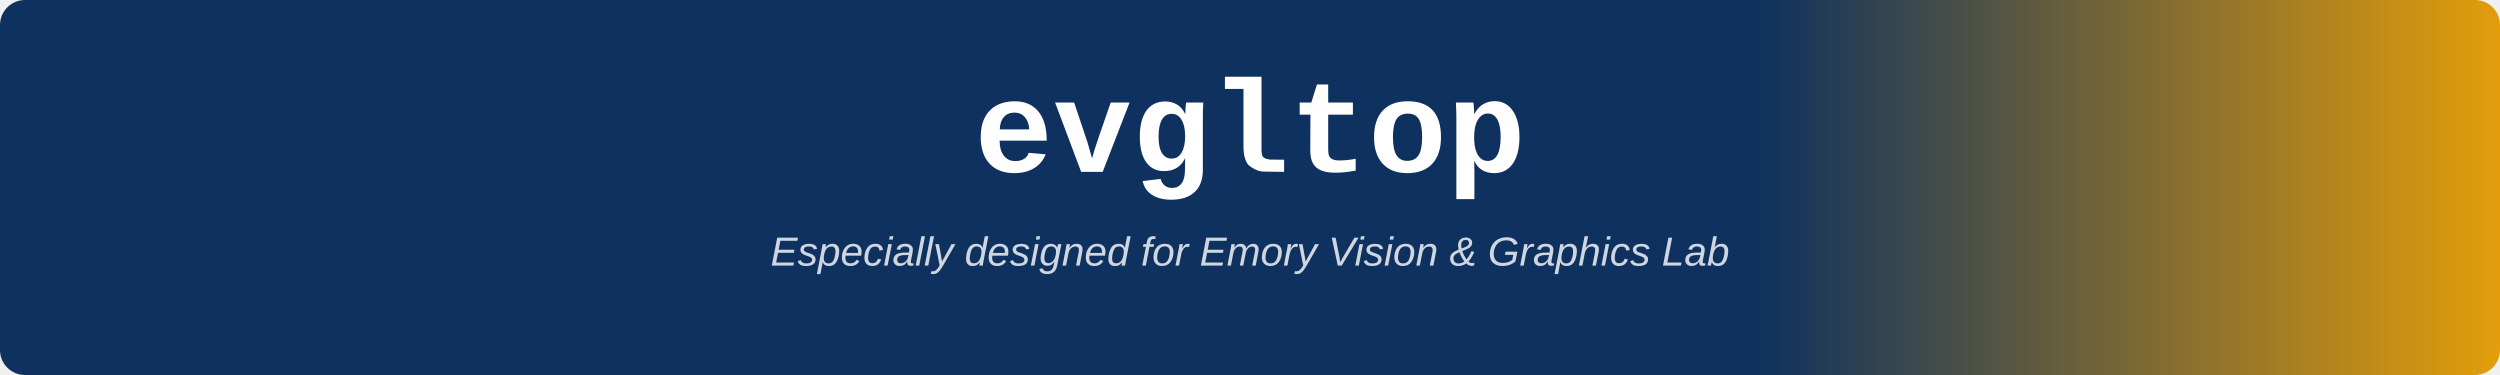
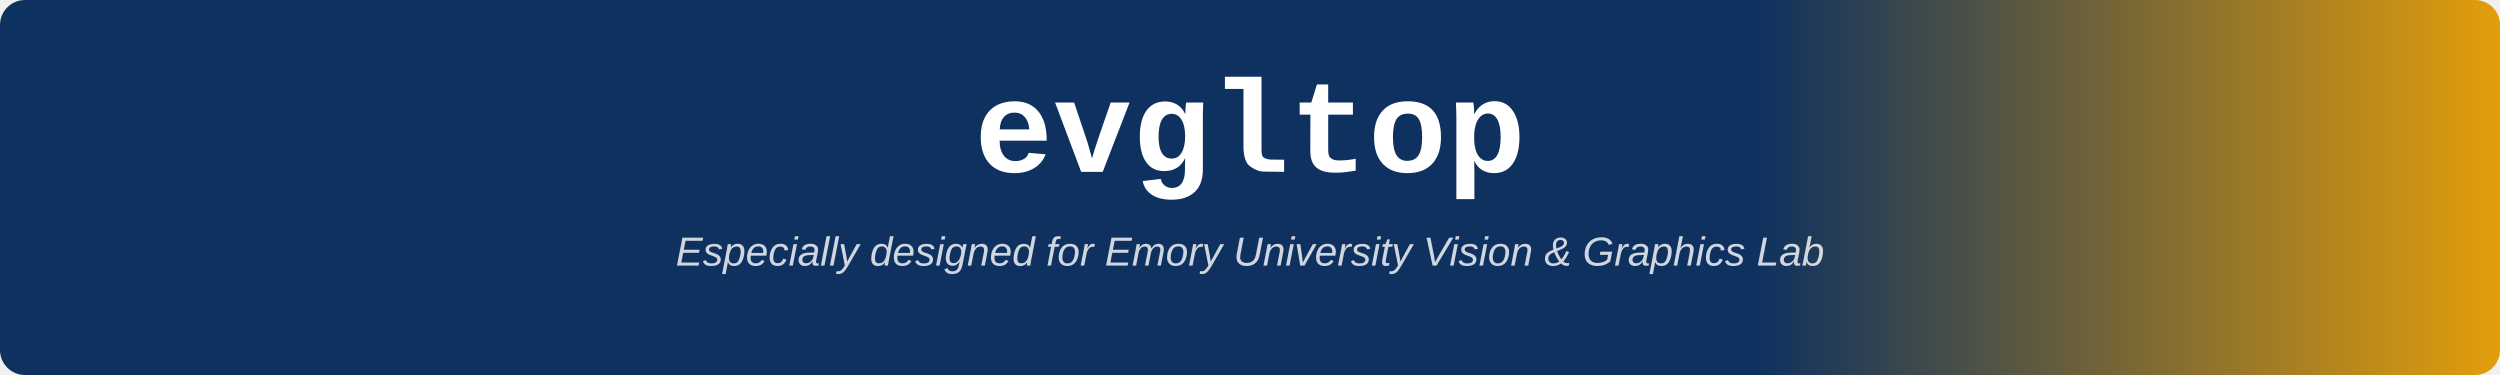
<svg xmlns="http://www.w3.org/2000/svg" width="800" height="120" viewBox="0 0 800 120">
  <defs>
    <linearGradient id="bg" x1="0%" y1="0%" x2="100%" y2="0%">
      <stop offset="0%" style="stop-color:#0E315F" />
      <stop offset="70%" style="stop-color:#0E315F" />
      <stop offset="100%" style="stop-color:#E69F0A" />
    </linearGradient>
  </defs>
  <rect width="800" height="120" fill="url(#bg)" rx="8" />
  <text x="400" y="55" font-family="monospace, Courier New" font-size="42" font-weight="bold" fill="white" text-anchor="middle">evgltop</text>
-   <text x="400" y="85" font-family="sans-serif, Arial" font-size="13" fill="rgba(255,255,255,0.8)" text-anchor="middle" font-style="italic">Especially designed for Emory Vision &amp; Graphics Lab</text>
+   <text x="400" y="85" font-family="sans-serif, Arial" font-size="13" fill="rgba(255,255,255,0.8)" text-anchor="middle" font-style="italic">Especially designed for Emory University Vision &amp; Graphics Lab</text>
</svg>
